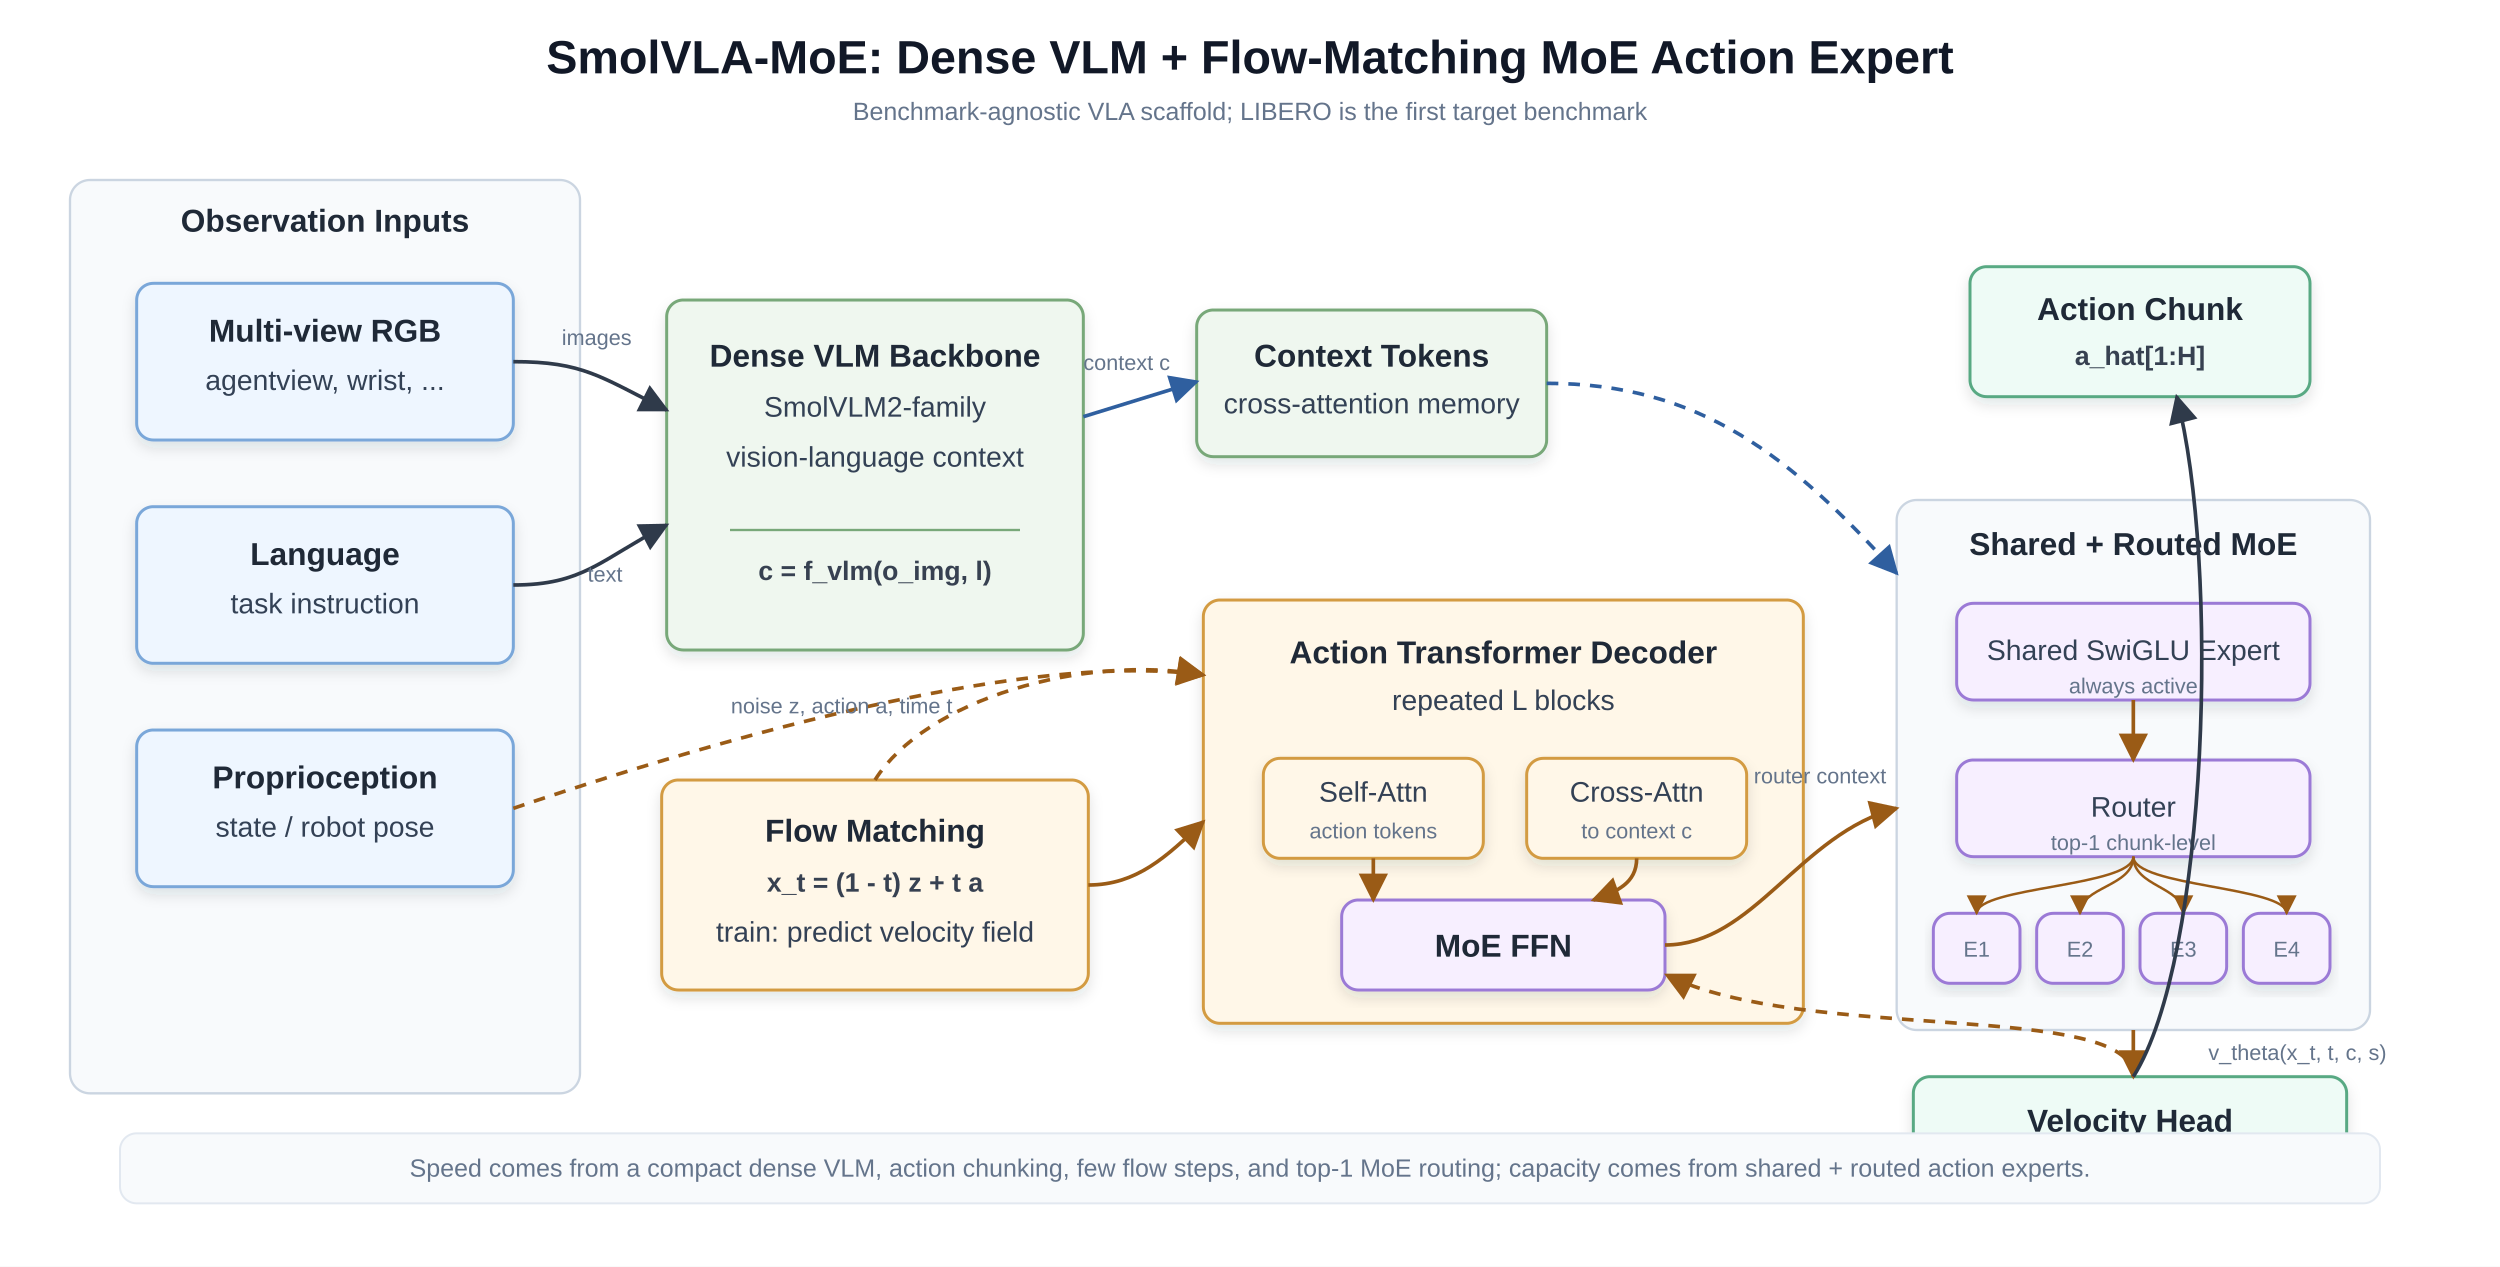
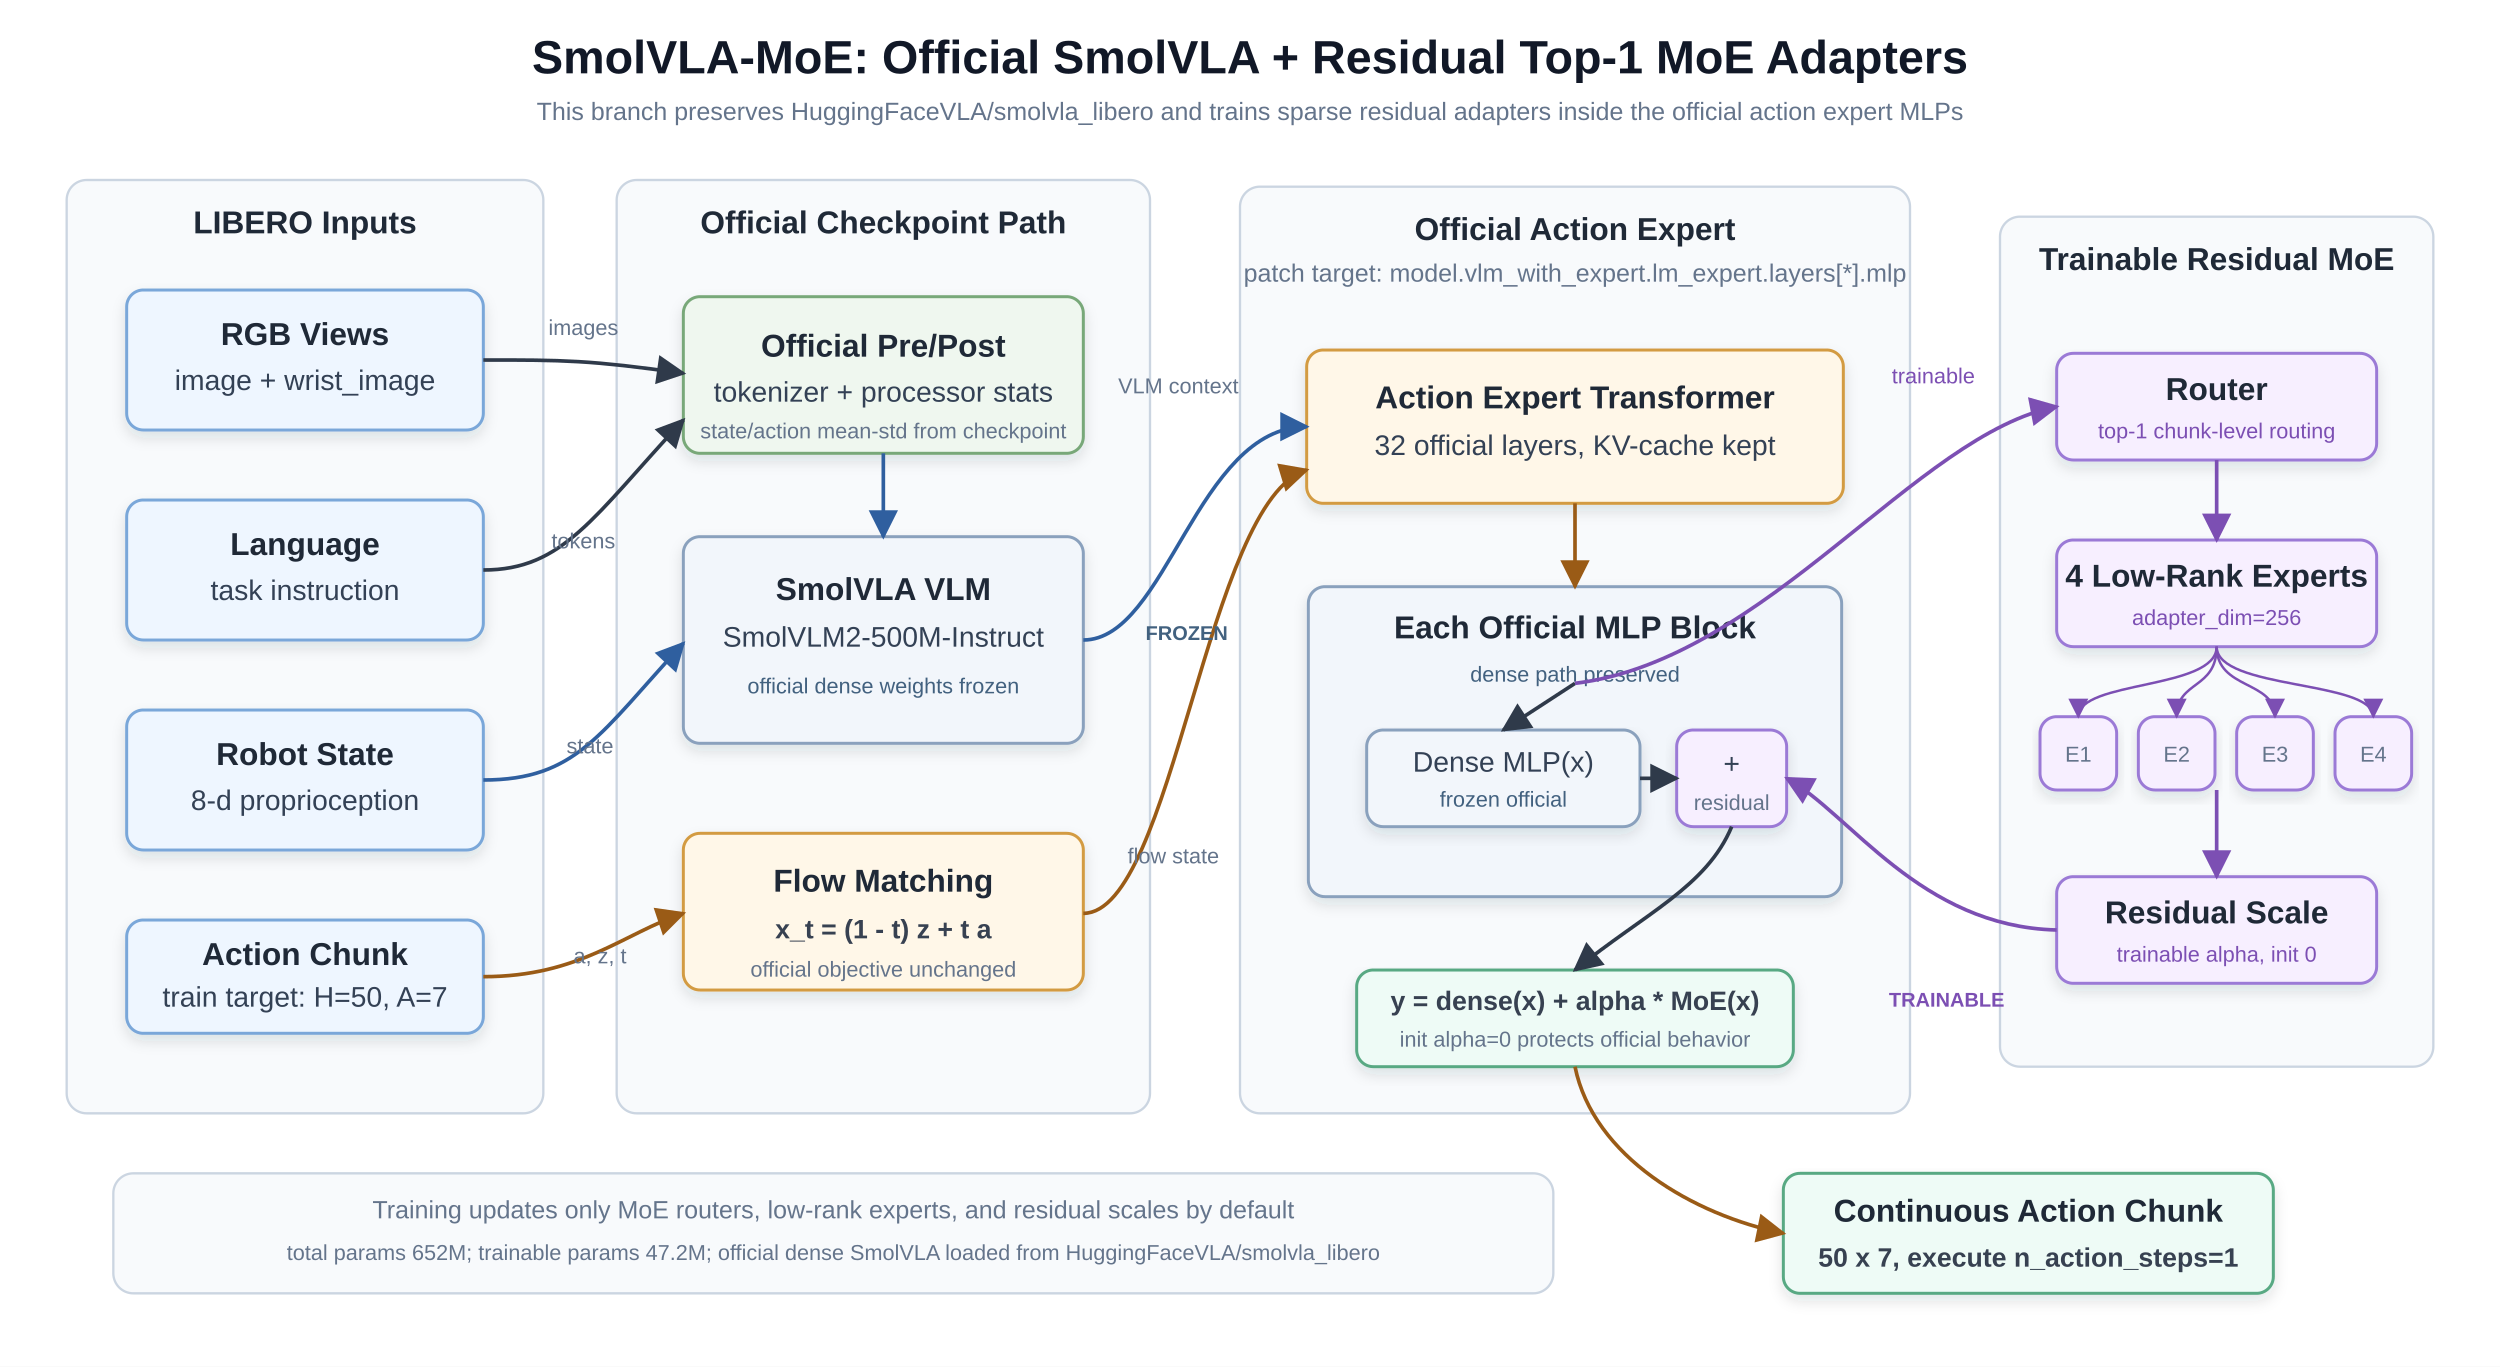
- <svg xmlns="http://www.w3.org/2000/svg" width="1500" height="760" viewBox="0 0 1500 760" role="img" aria-labelledby="title desc">
+ <svg xmlns="http://www.w3.org/2000/svg" width="1500" height="820" viewBox="0 0 1500 820" role="img" aria-labelledby="title desc">
  <defs>
    <marker id="arrow" viewBox="0 0 10 10" refX="9" refY="5" markerWidth="8" markerHeight="8" orient="auto-start-reverse">
      <path d="M 0 0 L 10 5 L 0 10 z" fill="#2f3a4a" />
    </marker>
    <marker id="arrowBlue" viewBox="0 0 10 10" refX="9" refY="5" markerWidth="8" markerHeight="8" orient="auto-start-reverse">
      <path d="M 0 0 L 10 5 L 0 10 z" fill="#2f5f9f" />
    </marker>
    <marker id="arrowOrange" viewBox="0 0 10 10" refX="9" refY="5" markerWidth="8" markerHeight="8" orient="auto-start-reverse">
      <path d="M 0 0 L 10 5 L 0 10 z" fill="#9a5b16" />
    </marker>
+     <marker id="arrowPurple" viewBox="0 0 10 10" refX="9" refY="5" markerWidth="8" markerHeight="8" orient="auto-start-reverse">
+       <path d="M 0 0 L 10 5 L 0 10 z" fill="#7c4fb3" />
+     </marker>
    <filter id="shadow" x="-10%" y="-10%" width="120%" height="130%">
      <feDropShadow dx="0" dy="4" stdDeviation="4" flood-color="#203040" flood-opacity="0.12" />
    </filter>
    <style>
      .bg { fill: #ffffff; }
      .panel { fill: #f8fafc; stroke: #cbd5e1; stroke-width: 1.4; rx: 12; }
      .box { stroke-width: 1.8; rx: 10; filter: url(#shadow); }
      .input { fill: #eef6ff; stroke: #7aa7d9; }
-       .backbone { fill: #eff7ef; stroke: #78a879; }
-       .decoder { fill: #fff7e8; stroke: #d39b42; }
+       .official { fill: #eff7ef; stroke: #78a879; }
+       .flow { fill: #fff7e8; stroke: #d39b42; }
+       .frozen { fill: #f2f6fb; stroke: #8aa1bd; }
      .moe { fill: #f7efff; stroke: #9b7ad6; }
      .output { fill: #eefbf6; stroke: #58a983; }
      .small { font: 500 17px Arial, Helvetica, sans-serif; fill: #334155; }
      .label { font: 600 19px Arial, Helvetica, sans-serif; fill: #1f2937; }
      .title { font: 700 28px Arial, Helvetica, sans-serif; fill: #111827; }
      .caption { font: 500 15px Arial, Helvetica, sans-serif; fill: #64748b; }
      .tiny { font: 500 13px Arial, Helvetica, sans-serif; fill: #64748b; }
      .math { font: 600 16px Arial, Helvetica, sans-serif; fill: #374151; }
+       .tag { font: 700 12px Arial, Helvetica, sans-serif; fill: #475569; }
      .arrow { stroke: #2f3a4a; stroke-width: 2.2; fill: none; marker-end: url(#arrow); }
      .arrowBlue { stroke: #2f5f9f; stroke-width: 2.2; fill: none; marker-end: url(#arrowBlue); }
      .arrowOrange { stroke: #9a5b16; stroke-width: 2.2; fill: none; marker-end: url(#arrowOrange); }
+       .arrowPurple { stroke: #7c4fb3; stroke-width: 2.2; fill: none; marker-end: url(#arrowPurple); }
      .dash { stroke-dasharray: 7 6; }
      .thin { stroke-width: 1.5; }
+       .freezeText { fill: #42617f; }
+       .trainText { fill: #7c4fb3; }
    </style>
  </defs>
-   <rect class="bg" width="1500" height="760" />
-   <text x="750" y="44" text-anchor="middle" class="title">SmolVLA-MoE: Dense VLM + Flow-Matching MoE Action Expert</text>
-   <text x="750" y="72" text-anchor="middle" class="caption">Benchmark-agnostic VLA scaffold; LIBERO is the first target benchmark</text>
-   <rect x="42" y="108" width="306" height="548" class="panel" />
-   <text x="195" y="139" text-anchor="middle" class="label">Observation Inputs</text>
-   <rect x="82" y="170" width="226" height="94" class="box input" />
-   <text x="195" y="205" text-anchor="middle" class="label">Multi-view RGB</text>
-   <text x="195" y="234" text-anchor="middle" class="small">agentview, wrist, ...</text>
-   <rect x="82" y="304" width="226" height="94" class="box input" />
-   <text x="195" y="339" text-anchor="middle" class="label">Language</text>
-   <text x="195" y="368" text-anchor="middle" class="small">task instruction</text>
-   <rect x="82" y="438" width="226" height="94" class="box input" />
-   <text x="195" y="473" text-anchor="middle" class="label">Proprioception</text>
-   <text x="195" y="502" text-anchor="middle" class="small">state / robot pose</text>
-   <rect x="400" y="180" width="250" height="210" class="box backbone" />
-   <text x="525" y="220" text-anchor="middle" class="label">Dense VLM Backbone</text>
-   <text x="525" y="250" text-anchor="middle" class="small">SmolVLM2-family</text>
-   <text x="525" y="280" text-anchor="middle" class="small">vision-language context</text>
-   <line x1="438" y1="318" x2="612" y2="318" stroke="#78a879" stroke-width="1.4" />
-   <text x="525" y="348" text-anchor="middle" class="math">c = f_vlm(o_img, l)</text>
-   <rect x="718" y="186" width="210" height="88" class="box backbone" />
-   <text x="823" y="220" text-anchor="middle" class="label">Context Tokens</text>
-   <text x="823" y="248" text-anchor="middle" class="small">cross-attention memory</text>
-   <rect x="397" y="468" width="256" height="126" class="box decoder" />
-   <text x="525" y="505" text-anchor="middle" class="label">Flow Matching</text>
-   <text x="525" y="535" text-anchor="middle" class="math">x_t = (1 - t) z + t a</text>
-   <text x="525" y="565" text-anchor="middle" class="small">train: predict velocity field</text>
-   <rect x="722" y="360" width="360" height="254" class="box decoder" />
-   <text x="902" y="398" text-anchor="middle" class="label">Action Transformer Decoder</text>
-   <text x="902" y="426" text-anchor="middle" class="small">repeated L blocks</text>
-   <rect x="758" y="455" width="132" height="60" class="box decoder" />
-   <text x="824" y="481" text-anchor="middle" class="small">Self-Attn</text>
-   <text x="824" y="503" text-anchor="middle" class="tiny">action tokens</text>
-   <rect x="916" y="455" width="132" height="60" class="box decoder" />
-   <text x="982" y="481" text-anchor="middle" class="small">Cross-Attn</text>
-   <text x="982" y="503" text-anchor="middle" class="tiny">to context c</text>
-   <rect x="805" y="540" width="194" height="54" class="box moe" />
-   <text x="902" y="574" text-anchor="middle" class="label">MoE FFN</text>
-   <rect x="1138" y="300" width="284" height="318" class="panel" />
-   <text x="1280" y="333" text-anchor="middle" class="label">Shared + Routed MoE</text>
-   <rect x="1174" y="362" width="212" height="58" class="box moe" />
-   <text x="1280" y="396" text-anchor="middle" class="small">Shared SwiGLU Expert</text>
-   <text x="1280" y="416" text-anchor="middle" class="tiny">always active</text>
-   <rect x="1174" y="456" width="212" height="58" class="box moe" />
-   <text x="1280" y="490" text-anchor="middle" class="small">Router</text>
-   <text x="1280" y="510" text-anchor="middle" class="tiny">top-1 chunk-level</text>
-   <rect x="1160" y="548" width="52" height="42" class="box moe" />
-   <text x="1186" y="574" text-anchor="middle" class="tiny">E1</text>
-   <rect x="1222" y="548" width="52" height="42" class="box moe" />
-   <text x="1248" y="574" text-anchor="middle" class="tiny">E2</text>
-   <rect x="1284" y="548" width="52" height="42" class="box moe" />
-   <text x="1310" y="574" text-anchor="middle" class="tiny">E3</text>
-   <rect x="1346" y="548" width="52" height="42" class="box moe" />
-   <text x="1372" y="574" text-anchor="middle" class="tiny">E4</text>
-   <rect x="1148" y="646" width="260" height="54" class="box output" />
-   <text x="1278" y="679" text-anchor="middle" class="label">Velocity Head</text>
-   <rect x="1182" y="160" width="204" height="78" class="box output" />
-   <text x="1284" y="192" text-anchor="middle" class="label">Action Chunk</text>
-   <text x="1284" y="219" text-anchor="middle" class="math">a_hat[1:H]</text>
-   <path d="M 308 217 C 350 217, 360 226, 400 246" class="arrow" />
-   <path d="M 308 351 C 350 351, 360 336, 400 315" class="arrow" />
-   <path d="M 650 250 L 718 229" class="arrowBlue" />
-   <path d="M 928 230 C 1020 230, 1075 274, 1138 344" class="arrowBlue dash" />
-   <path d="M 308 485 C 470 430, 630 392, 722 405" class="arrowOrange dash" />
-   <path d="M 653 531 C 682 531, 700 514, 722 493" class="arrowOrange" />
-   <path d="M 824 515 L 824 540" class="arrowOrange" />
-   <path d="M 982 515 C 982 530, 970 535, 956 540" class="arrowOrange" />
-   <path d="M 999 567 C 1052 567, 1080 500, 1138 485" class="arrowOrange" />
-   <path d="M 1280 420 L 1280 456" class="arrowOrange" />
-   <path d="M 1280 514 C 1280 532, 1186 532, 1186 548" class="arrowOrange thin" />
-   <path d="M 1280 514 C 1280 532, 1248 532, 1248 548" class="arrowOrange thin" />
-   <path d="M 1280 514 C 1280 532, 1310 532, 1310 548" class="arrowOrange thin" />
-   <path d="M 1280 514 C 1280 532, 1372 532, 1372 548" class="arrowOrange thin" />
-   <path d="M 1280 618 L 1280 646" class="arrowOrange" />
-   <path d="M 1280 646 C 1280 600, 1082 626, 1000 585" class="arrowOrange dash" />
-   <path d="M 1280 646 C 1325 575, 1332 338, 1306 238" class="arrow" />
-   <path d="M 525 468 C 555 420, 650 392, 722 405" class="arrowOrange dash" />
-   <text x="358" y="207" text-anchor="middle" class="tiny">images</text>
-   <text x="363" y="349" text-anchor="middle" class="tiny">text</text>
-   <text x="505" y="428" text-anchor="middle" class="tiny">noise z, action a, time t</text>
-   <text x="676" y="222" text-anchor="middle" class="tiny">context c</text>
-   <text x="1092" y="470" text-anchor="middle" class="tiny">router context</text>
-   <text x="1325" y="636" text-anchor="start" class="tiny">v_theta(x_t, t, c, s)</text>
-   <rect x="72" y="680" width="1356" height="42" fill="#f8fafc" stroke="#e2e8f0" stroke-width="1.2" rx="10" />
-   <text x="750" y="706" text-anchor="middle" class="caption">Speed comes from a compact dense VLM, action chunking, few flow steps, and top-1 MoE routing; capacity comes from shared + routed action experts.</text>
+   <rect class="bg" width="1500" height="820" />
+   <text x="750" y="44" text-anchor="middle" class="title">SmolVLA-MoE: Official SmolVLA + Residual Top-1 MoE Adapters</text>
+   <text x="750" y="72" text-anchor="middle" class="caption">This branch preserves HuggingFaceVLA/smolvla_libero and trains sparse residual adapters inside the official action expert MLPs</text>
+   <rect x="40" y="108" width="286" height="560" class="panel" />
+   <text x="183" y="140" text-anchor="middle" class="label">LIBERO Inputs</text>
+   <rect x="76" y="174" width="214" height="84" class="box input" />
+   <text x="183" y="207" text-anchor="middle" class="label">RGB Views</text>
+   <text x="183" y="234" text-anchor="middle" class="small">image + wrist_image</text>
+   <rect x="76" y="300" width="214" height="84" class="box input" />
+   <text x="183" y="333" text-anchor="middle" class="label">Language</text>
+   <text x="183" y="360" text-anchor="middle" class="small">task instruction</text>
+   <rect x="76" y="426" width="214" height="84" class="box input" />
+   <text x="183" y="459" text-anchor="middle" class="label">Robot State</text>
+   <text x="183" y="486" text-anchor="middle" class="small">8-d proprioception</text>
+   <rect x="76" y="552" width="214" height="68" class="box input" />
+   <text x="183" y="579" text-anchor="middle" class="label">Action Chunk</text>
+   <text x="183" y="604" text-anchor="middle" class="small">train target: H=50, A=7</text>
+   <rect x="370" y="108" width="320" height="560" class="panel" />
+   <text x="530" y="140" text-anchor="middle" class="label">Official Checkpoint Path</text>
+   <rect x="410" y="178" width="240" height="94" class="box official" />
+   <text x="530" y="214" text-anchor="middle" class="label">Official Pre/Post</text>
+   <text x="530" y="241" text-anchor="middle" class="small">tokenizer + processor stats</text>
+   <text x="530" y="263" text-anchor="middle" class="tiny">state/action mean-std from checkpoint</text>
+   <rect x="410" y="322" width="240" height="124" class="box frozen" />
+   <text x="530" y="360" text-anchor="middle" class="label">SmolVLA VLM</text>
+   <text x="530" y="388" text-anchor="middle" class="small">SmolVLM2-500M-Instruct</text>
+   <text x="530" y="416" text-anchor="middle" class="tiny freezeText">official dense weights frozen</text>
+   <rect x="410" y="500" width="240" height="94" class="box flow" />
+   <text x="530" y="535" text-anchor="middle" class="label">Flow Matching</text>
+   <text x="530" y="563" text-anchor="middle" class="math">x_t = (1 - t) z + t a</text>
+   <text x="530" y="586" text-anchor="middle" class="tiny">official objective unchanged</text>
+   <rect x="744" y="112" width="402" height="556" class="panel" />
+   <text x="945" y="144" text-anchor="middle" class="label">Official Action Expert</text>
+   <text x="945" y="169" text-anchor="middle" class="caption">patch target: model.vlm_with_expert.lm_expert.layers[*].mlp</text>
+   <rect x="784" y="210" width="322" height="92" class="box flow" />
+   <text x="945" y="245" text-anchor="middle" class="label">Action Expert Transformer</text>
+   <text x="945" y="273" text-anchor="middle" class="small">32 official layers, KV-cache kept</text>
+   <rect x="785" y="352" width="320" height="186" class="box frozen" />
+   <text x="945" y="383" text-anchor="middle" class="label">Each Official MLP Block</text>
+   <text x="945" y="409" text-anchor="middle" class="tiny freezeText">dense path preserved</text>
+   <rect x="820" y="438" width="164" height="58" class="box frozen" />
+   <text x="902" y="463" text-anchor="middle" class="small">Dense MLP(x)</text>
+   <text x="902" y="484" text-anchor="middle" class="tiny freezeText">frozen official</text>
+   <rect x="1006" y="438" width="66" height="58" class="box moe" />
+   <text x="1039" y="464" text-anchor="middle" class="small">+</text>
+   <text x="1039" y="486" text-anchor="middle" class="tiny">residual</text>
+   <rect x="814" y="582" width="262" height="58" class="box output" />
+   <text x="945" y="606" text-anchor="middle" class="math">y = dense(x) + alpha * MoE(x)</text>
+   <text x="945" y="628" text-anchor="middle" class="tiny">init alpha=0 protects official behavior</text>
+   <rect x="1200" y="130" width="260" height="510" class="panel" />
+   <text x="1330" y="162" text-anchor="middle" class="label">Trainable Residual MoE</text>
+   <rect x="1234" y="212" width="192" height="64" class="box moe" />
+   <text x="1330" y="240" text-anchor="middle" class="label">Router</text>
+   <text x="1330" y="263" text-anchor="middle" class="tiny trainText">top-1 chunk-level routing</text>
+   <rect x="1234" y="324" width="192" height="64" class="box moe" />
+   <text x="1330" y="352" text-anchor="middle" class="label">4 Low-Rank Experts</text>
+   <text x="1330" y="375" text-anchor="middle" class="tiny trainText">adapter_dim=256</text>
+   <rect x="1224" y="430" width="46" height="44" class="box moe" />
+   <text x="1247" y="457" text-anchor="middle" class="tiny">E1</text>
+   <rect x="1283" y="430" width="46" height="44" class="box moe" />
+   <text x="1306" y="457" text-anchor="middle" class="tiny">E2</text>
+   <rect x="1342" y="430" width="46" height="44" class="box moe" />
+   <text x="1365" y="457" text-anchor="middle" class="tiny">E3</text>
+   <rect x="1401" y="430" width="46" height="44" class="box moe" />
+   <text x="1424" y="457" text-anchor="middle" class="tiny">E4</text>
+   <rect x="1234" y="526" width="192" height="64" class="box moe" />
+   <text x="1330" y="554" text-anchor="middle" class="label">Residual Scale</text>
+   <text x="1330" y="577" text-anchor="middle" class="tiny trainText">trainable alpha, init 0</text>
+   <rect x="1070" y="704" width="294" height="72" class="box output" />
+   <text x="1217" y="733" text-anchor="middle" class="label">Continuous Action Chunk</text>
+   <text x="1217" y="760" text-anchor="middle" class="math">50 x 7, execute n_action_steps=1</text>
+   <rect x="68" y="704" width="864" height="72" class="panel" />
+   <text x="500" y="731" text-anchor="middle" class="caption">Training updates only MoE routers, low-rank experts, and residual scales by default</text>
+   <text x="500" y="756" text-anchor="middle" class="tiny">total params 652M; trainable params 47.2M; official dense SmolVLA loaded from HuggingFaceVLA/smolvla_libero</text>
+   <path d="M 290 216 C 338 216, 354 216, 410 224" class="arrow" />
+   <path d="M 290 342 C 338 342, 356 310, 410 252" class="arrow" />
+   <path d="M 290 468 C 346 468, 360 440, 410 386" class="arrowBlue" />
+   <path d="M 290 586 C 348 586, 374 560, 410 548" class="arrowOrange" />
+   <path d="M 530 272 L 530 322" class="arrowBlue" />
+   <path d="M 650 384 C 700 384, 718 256, 784 256" class="arrowBlue" />
+   <path d="M 650 548 C 704 548, 724 300, 784 282" class="arrowOrange" />
+   <path d="M 945 302 L 945 352" class="arrowOrange" />
+   <path d="M 945 410 L 902 438" class="arrow" />
+   <path d="M 945 410 C 1060 396, 1150 260, 1234 244" class="arrowPurple" />
+   <path d="M 1330 276 L 1330 324" class="arrowPurple" />
+   <path d="M 1330 388 C 1330 414, 1247 408, 1247 430" class="arrowPurple thin" />
+   <path d="M 1330 388 C 1330 414, 1306 408, 1306 430" class="arrowPurple thin" />
+   <path d="M 1330 388 C 1330 414, 1365 408, 1365 430" class="arrowPurple thin" />
+   <path d="M 1330 388 C 1330 414, 1424 408, 1424 430" class="arrowPurple thin" />
+   <path d="M 1330 474 L 1330 526" class="arrowPurple" />
+   <path d="M 1234 558 C 1152 556, 1110 488, 1072 467" class="arrowPurple" />
+   <path d="M 984 467 L 1006 467" class="arrow" />
+   <path d="M 1039 496 C 1024 532, 987 548, 945 582" class="arrow" />
+   <path d="M 945 640 C 956 694, 1016 729, 1070 740" class="arrowOrange" />
+   <text x="350" y="201" text-anchor="middle" class="tiny">images</text>
+   <text x="350" y="329" text-anchor="middle" class="tiny">tokens</text>
+   <text x="354" y="452" text-anchor="middle" class="tiny">state</text>
+   <text x="360" y="578" text-anchor="middle" class="tiny">a, z, t</text>
+   <text x="707" y="236" text-anchor="middle" class="tiny">VLM context</text>
+   <text x="704" y="518" text-anchor="middle" class="tiny">flow state</text>
+   <text x="1160" y="230" text-anchor="middle" class="tiny trainText">trainable</text>
+   <text x="712" y="384" text-anchor="middle" class="tag freezeText">FROZEN</text>
+   <text x="1168" y="604" text-anchor="middle" class="tag trainText">TRAINABLE</text>
</svg>
